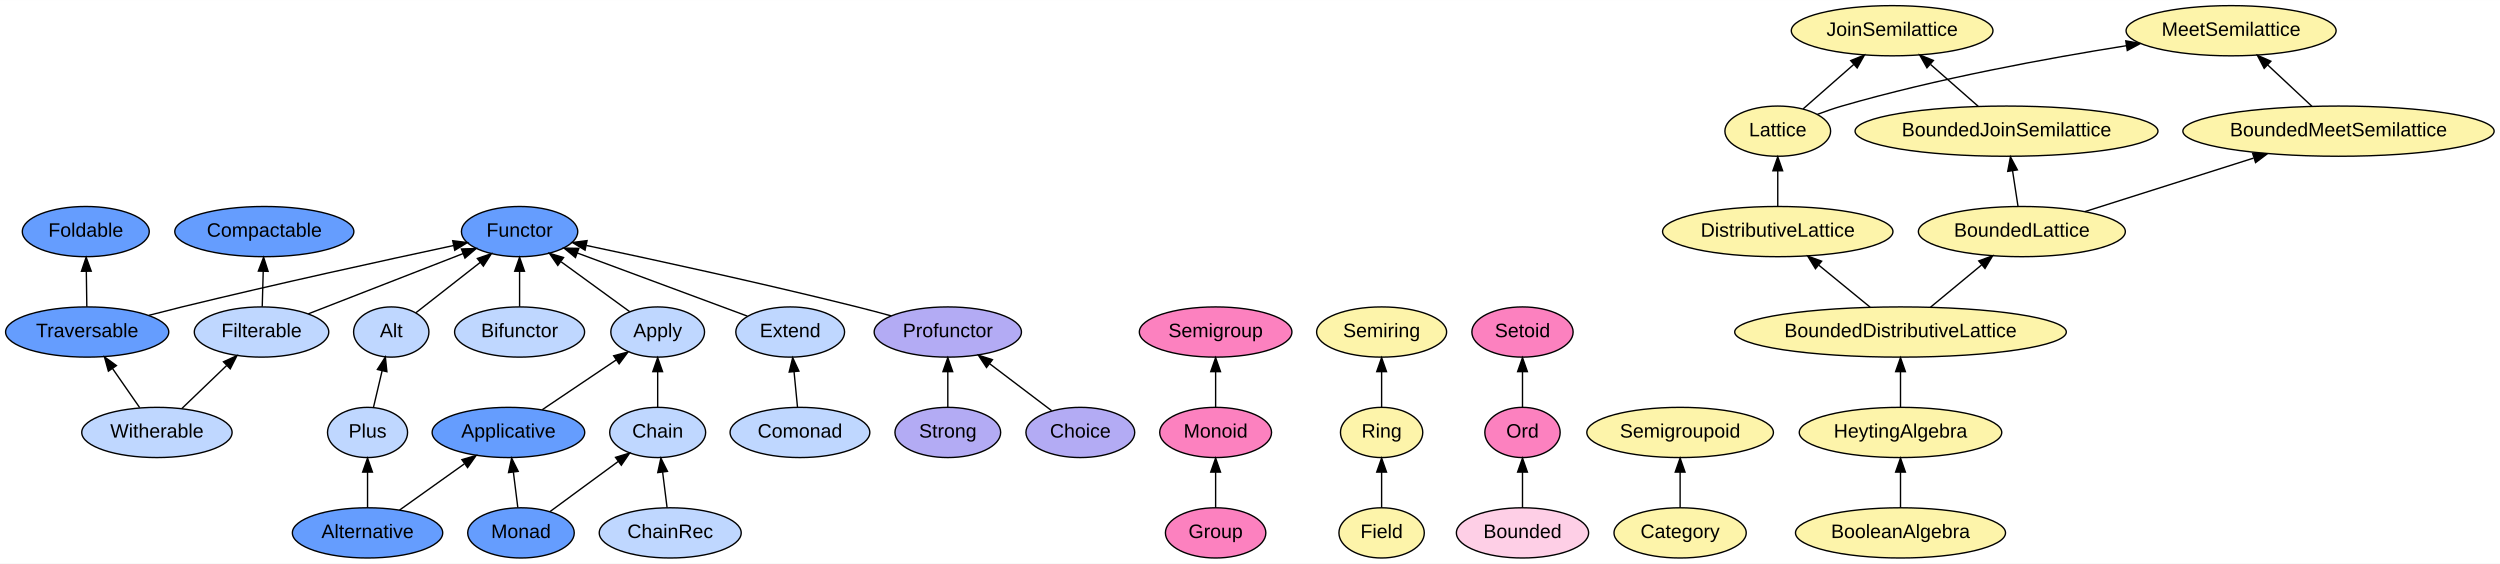
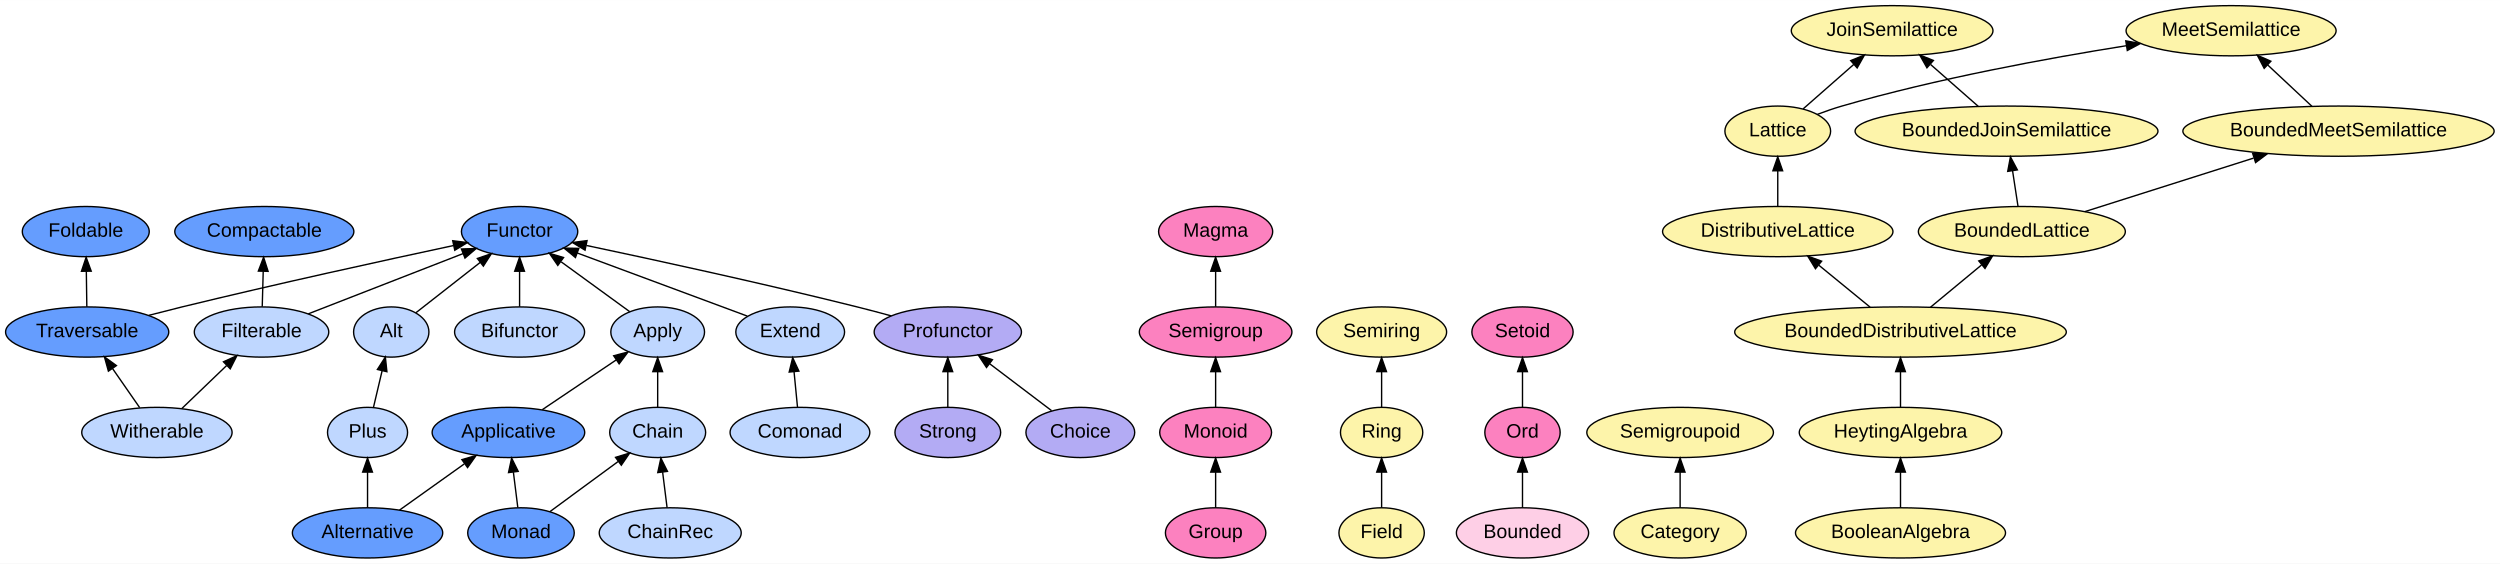
<svg xmlns="http://www.w3.org/2000/svg" xmlns:xlink="http://www.w3.org/1999/xlink" width="1792pt" height="404pt" viewBox="0.00 0.00 1792.28 404.00">
  <g id="graph0" class="graph" transform="scale(1 1) rotate(0) translate(4 400)">
    <polygon fill="#ffffff" stroke="transparent" points="-4,4 -4,-400 1788.285,-400 1788.285,4 -4,4" />
    <g id="node1" class="node">
      <g id="a_node1">
        <a xlink:href="./modules/Choice.ts.html" xlink:title="Choice">
          <ellipse fill="#b3abf4" stroke="#000000" cx="770.495" cy="-90" rx="38.993" ry="18" />
          <text text-anchor="middle" x="770.495" y="-86.3" font-family="arial" font-size="14.00" fill="#000000">Choice</text>
        </a>
      </g>
    </g>
    <g id="node2" class="node">
      <g id="a_node2">
        <a xlink:href="./modules/Profunctor.ts.html" xlink:title="Profunctor">
          <ellipse fill="#b3abf4" stroke="#000000" cx="675.495" cy="-162" rx="52.791" ry="18" />
          <text text-anchor="middle" x="675.495" y="-158.3" font-family="arial" font-size="14.00" fill="#000000">Profunctor</text>
        </a>
      </g>
    </g>
    <g id="edge2" class="edge">
      <path fill="none" stroke="#000000" d="M749.881,-105.623C736.926,-115.442 719.991,-128.276 705.554,-139.219" />
      <polygon fill="#000000" stroke="#000000" points="703.246,-136.576 697.39,-145.405 707.474,-142.155 703.246,-136.576" />
    </g>
-     <g id="node19" class="node">
-       <g id="a_node19">
+     <g id="node20" class="node">
+       <g id="a_node20">
        <a xlink:href="./modules/Functor.ts.html" xlink:title="Functor">
          <ellipse fill="#659dfe" stroke="#000000" cx="368.495" cy="-234" rx="41.693" ry="18" />
          <text text-anchor="middle" x="368.495" y="-230.3" font-family="arial" font-size="14.00" fill="#000000">Functor</text>
        </a>
      </g>
    </g>
-     <g id="edge10" class="edge">
+     <g id="edge11" class="edge">
      <path fill="none" stroke="#000000" d="M635.01,-173.552C626.91,-175.767 618.447,-178.013 610.495,-180 543.432,-196.756 465.285,-213.738 416.345,-224.07" />
      <polygon fill="#000000" stroke="#000000" points="415.425,-220.686 406.36,-226.171 416.866,-227.536 415.425,-220.686" />
    </g>
    <g id="node3" class="node">
      <g id="a_node3">
        <a xlink:href="./modules/Strong.ts.html" xlink:title="Strong">
          <ellipse fill="#b3abf4" stroke="#000000" cx="675.495" cy="-90" rx="37.894" ry="18" />
          <text text-anchor="middle" x="675.495" y="-86.3" font-family="arial" font-size="14.00" fill="#000000">Strong</text>
        </a>
      </g>
    </g>
    <g id="edge1" class="edge">
      <path fill="none" stroke="#000000" d="M675.495,-108.169C675.495,-115.869 675.495,-125.026 675.495,-133.583" />
      <polygon fill="#000000" stroke="#000000" points="671.995,-133.587 675.495,-143.587 678.995,-133.587 671.995,-133.587" />
    </g>
    <g id="node4" class="node">
      <g id="a_node4">
        <a xlink:href="./modules/Group.ts.html" xlink:title="Group">
          <ellipse fill="#fc81bf" stroke="#000000" cx="867.495" cy="-18" rx="35.995" ry="18" />
          <text text-anchor="middle" x="867.495" y="-14.3" font-family="arial" font-size="14.00" fill="#000000">Group</text>
        </a>
      </g>
    </g>
-     <g id="node5" class="node">
-       <g id="a_node5">
+     <g id="node6" class="node">
+       <g id="a_node6">
        <a xlink:href="./modules/Monoid.ts.html" xlink:title="Monoid">
          <ellipse fill="#fc81bf" stroke="#000000" cx="867.495" cy="-90" rx="40.094" ry="18" />
          <text text-anchor="middle" x="867.495" y="-86.3" font-family="arial" font-size="14.00" fill="#000000">Monoid</text>
        </a>
      </g>
    </g>
    <g id="edge3" class="edge">
      <path fill="none" stroke="#000000" d="M867.495,-36.169C867.495,-43.869 867.495,-53.026 867.495,-61.583" />
      <polygon fill="#000000" stroke="#000000" points="863.995,-61.587 867.495,-71.587 870.995,-61.587 863.995,-61.587" />
    </g>
-     <g id="node6" class="node">
-       <g id="a_node6">
+     <g id="node5" class="node">
+       <g id="a_node5">
+         <a xlink:href="./modules/Magma.ts.html" xlink:title="Magma">
+           <ellipse fill="#fc81bf" stroke="#000000" cx="867.495" cy="-234" rx="40.893" ry="18" />
+           <text text-anchor="middle" x="867.495" y="-230.3" font-family="arial" font-size="14.00" fill="#000000">Magma</text>
+         </a>
+       </g>
+     </g>
+     <g id="node7" class="node">
+       <g id="a_node7">
        <a xlink:href="./modules/Semigroup.ts.html" xlink:title="Semigroup">
          <ellipse fill="#fc81bf" stroke="#000000" cx="867.495" cy="-162" rx="54.691" ry="18" />
          <text text-anchor="middle" x="867.495" y="-158.3" font-family="arial" font-size="14.00" fill="#000000">Semigroup</text>
        </a>
      </g>
    </g>
    <g id="edge4" class="edge">
      <path fill="none" stroke="#000000" d="M867.495,-108.169C867.495,-115.869 867.495,-125.026 867.495,-133.583" />
      <polygon fill="#000000" stroke="#000000" points="863.995,-133.587 867.495,-143.587 870.995,-133.587 863.995,-133.587" />
    </g>
-     <g id="node7" class="node">
-       <g id="a_node7">
+     <g id="edge5" class="edge">
+       <path fill="none" stroke="#000000" d="M867.495,-180.169C867.495,-187.869 867.495,-197.026 867.495,-205.583" />
+       <polygon fill="#000000" stroke="#000000" points="863.995,-205.587 867.495,-215.587 870.995,-205.587 863.995,-205.587" />
+     </g>
+     <g id="node8" class="node">
+       <g id="a_node8">
        <a xlink:href="./modules/Field.ts.html" xlink:title="Field">
          <ellipse fill="#fdf4aa" stroke="#000000" cx="986.495" cy="-18" rx="30.595" ry="18" />
          <text text-anchor="middle" x="986.495" y="-14.3" font-family="arial" font-size="14.00" fill="#000000">Field</text>
        </a>
      </g>
    </g>
-     <g id="node8" class="node">
-       <g id="a_node8">
+     <g id="node9" class="node">
+       <g id="a_node9">
        <a xlink:href="./modules/Ring.ts.html" xlink:title="Ring">
          <ellipse fill="#fdf4aa" stroke="#000000" cx="986.495" cy="-90" rx="29.497" ry="18" />
          <text text-anchor="middle" x="986.495" y="-86.3" font-family="arial" font-size="14.00" fill="#000000">Ring</text>
        </a>
      </g>
    </g>
-     <g id="edge5" class="edge">
+     <g id="edge6" class="edge">
      <path fill="none" stroke="#000000" d="M986.495,-36.169C986.495,-43.869 986.495,-53.026 986.495,-61.583" />
      <polygon fill="#000000" stroke="#000000" points="982.995,-61.587 986.495,-71.587 989.995,-61.587 982.995,-61.587" />
    </g>
-     <g id="node9" class="node">
-       <g id="a_node9">
+     <g id="node10" class="node">
+       <g id="a_node10">
        <a xlink:href="./modules/Semiring.ts.html" xlink:title="Semiring">
          <ellipse fill="#fdf4aa" stroke="#000000" cx="986.495" cy="-162" rx="46.593" ry="18" />
          <text text-anchor="middle" x="986.495" y="-158.3" font-family="arial" font-size="14.00" fill="#000000">Semiring</text>
        </a>
      </g>
    </g>
-     <g id="edge6" class="edge">
+     <g id="edge7" class="edge">
      <path fill="none" stroke="#000000" d="M986.495,-108.169C986.495,-115.869 986.495,-125.026 986.495,-133.583" />
      <polygon fill="#000000" stroke="#000000" points="982.995,-133.587 986.495,-143.587 989.995,-133.587 982.995,-133.587" />
    </g>
-     <g id="node10" class="node">
-       <g id="a_node10">
+     <g id="node11" class="node">
+       <g id="a_node11">
        <a xlink:href="./modules/Ord.ts.html" xlink:title="Ord">
          <ellipse fill="#fc81bf" stroke="#000000" cx="1087.495" cy="-90" rx="27" ry="18" />
          <text text-anchor="middle" x="1087.495" y="-86.3" font-family="arial" font-size="14.00" fill="#000000">Ord</text>
        </a>
      </g>
    </g>
-     <g id="node11" class="node">
-       <g id="a_node11">
+     <g id="node12" class="node">
+       <g id="a_node12">
        <a xlink:href="./modules/Setoid.ts.html" xlink:title="Setoid">
          <ellipse fill="#fc81bf" stroke="#000000" cx="1087.495" cy="-162" rx="36.294" ry="18" />
          <text text-anchor="middle" x="1087.495" y="-158.3" font-family="arial" font-size="14.00" fill="#000000">Setoid</text>
        </a>
      </g>
    </g>
-     <g id="edge8" class="edge">
+     <g id="edge9" class="edge">
      <path fill="none" stroke="#000000" d="M1087.495,-108.169C1087.495,-115.869 1087.495,-125.026 1087.495,-133.583" />
      <polygon fill="#000000" stroke="#000000" points="1083.995,-133.587 1087.495,-143.587 1090.995,-133.587 1083.995,-133.587" />
    </g>
-     <g id="node12" class="node">
-       <g id="a_node12">
+     <g id="node13" class="node">
+       <g id="a_node13">
        <a xlink:href="./modules/Bounded.ts.html" xlink:title="Bounded">
          <ellipse fill="#fecfe6" stroke="#000000" cx="1087.495" cy="-18" rx="47.392" ry="18" />
          <text text-anchor="middle" x="1087.495" y="-14.3" font-family="arial" font-size="14.00" fill="#000000">Bounded</text>
        </a>
      </g>
    </g>
-     <g id="edge7" class="edge">
+     <g id="edge8" class="edge">
      <path fill="none" stroke="#000000" d="M1087.495,-36.169C1087.495,-43.869 1087.495,-53.026 1087.495,-61.583" />
      <polygon fill="#000000" stroke="#000000" points="1083.995,-61.587 1087.495,-71.587 1090.995,-61.587 1083.995,-61.587" />
    </g>
-     <g id="node13" class="node">
-       <g id="a_node13">
+     <g id="node14" class="node">
+       <g id="a_node14">
        <a xlink:href="./modules/Category.ts.html" xlink:title="Category">
          <ellipse fill="#fdf4aa" stroke="#000000" cx="1200.495" cy="-18" rx="47.392" ry="18" />
          <text text-anchor="middle" x="1200.495" y="-14.3" font-family="arial" font-size="14.00" fill="#000000">Category</text>
        </a>
      </g>
    </g>
-     <g id="node14" class="node">
-       <g id="a_node14">
+     <g id="node15" class="node">
+       <g id="a_node15">
        <a xlink:href="./modules/Semigroupoid.ts.html" xlink:title="Semigroupoid">
          <ellipse fill="#fdf4aa" stroke="#000000" cx="1200.495" cy="-90" rx="66.888" ry="18" />
          <text text-anchor="middle" x="1200.495" y="-86.3" font-family="arial" font-size="14.00" fill="#000000">Semigroupoid</text>
        </a>
      </g>
    </g>
-     <g id="edge9" class="edge">
+     <g id="edge10" class="edge">
      <path fill="none" stroke="#000000" d="M1200.495,-36.169C1200.495,-43.869 1200.495,-53.026 1200.495,-61.583" />
      <polygon fill="#000000" stroke="#000000" points="1196.995,-61.587 1200.495,-71.587 1203.995,-61.587 1196.995,-61.587" />
    </g>
-     <g id="node15" class="node">
-       <g id="a_node15">
+     <g id="node16" class="node">
+       <g id="a_node16">
        <a xlink:href="./modules/Alternative.ts.html" xlink:title="Alternative">
          <ellipse fill="#659dfe" stroke="#000000" cx="259.495" cy="-18" rx="53.891" ry="18" />
          <text text-anchor="middle" x="259.495" y="-14.3" font-family="arial" font-size="14.00" fill="#000000">Alternative</text>
        </a>
      </g>
    </g>
-     <g id="node16" class="node">
-       <g id="a_node16">
+     <g id="node17" class="node">
+       <g id="a_node17">
        <a xlink:href="./modules/Applicative.ts.html" xlink:title="Applicative">
          <ellipse fill="#659dfe" stroke="#000000" cx="360.495" cy="-90" rx="54.691" ry="18" />
          <text text-anchor="middle" x="360.495" y="-86.3" font-family="arial" font-size="14.00" fill="#000000">Applicative</text>
        </a>
      </g>
    </g>
-     <g id="edge13" class="edge">
+     <g id="edge14" class="edge">
      <path fill="none" stroke="#000000" d="M282.413,-34.338C296.133,-44.119 313.772,-56.692 328.812,-67.414" />
      <polygon fill="#000000" stroke="#000000" points="327.143,-70.523 337.317,-73.478 331.206,-64.823 327.143,-70.523" />
    </g>
-     <g id="node30" class="node">
-       <g id="a_node30">
+     <g id="node31" class="node">
+       <g id="a_node31">
        <a xlink:href="./modules/Plus.ts.html" xlink:title="Plus">
          <ellipse fill="#bfd7ff" stroke="#000000" cx="259.495" cy="-90" rx="28.695" ry="18" />
          <text text-anchor="middle" x="259.495" y="-86.3" font-family="arial" font-size="14.00" fill="#000000">Plus</text>
        </a>
      </g>
    </g>
-     <g id="edge14" class="edge">
+     <g id="edge15" class="edge">
      <path fill="none" stroke="#000000" d="M259.495,-36.169C259.495,-43.869 259.495,-53.026 259.495,-61.583" />
      <polygon fill="#000000" stroke="#000000" points="255.995,-61.587 259.495,-71.587 262.995,-61.587 255.995,-61.587" />
    </g>
-     <g id="node23" class="node">
-       <g id="a_node23">
+     <g id="node24" class="node">
+       <g id="a_node24">
        <a xlink:href="./modules/Apply.ts.html" xlink:title="Apply">
          <ellipse fill="#bfd7ff" stroke="#000000" cx="467.495" cy="-162" rx="33.595" ry="18" />
          <text text-anchor="middle" x="467.495" y="-158.3" font-family="arial" font-size="14.00" fill="#000000">Apply</text>
        </a>
      </g>
    </g>
-     <g id="edge17" class="edge">
+     <g id="edge18" class="edge">
      <path fill="none" stroke="#000000" d="M384.775,-106.338C400.527,-116.937 421.154,-130.817 437.869,-142.065" />
      <polygon fill="#000000" stroke="#000000" points="435.957,-144.997 446.207,-147.676 439.865,-139.189 435.957,-144.997" />
    </g>
-     <g id="node17" class="node">
-       <g id="a_node17">
+     <g id="node18" class="node">
+       <g id="a_node18">
        <a xlink:href="./modules/Compactable.ts.html" xlink:title="Compactable">
          <ellipse fill="#659dfe" stroke="#000000" cx="185.495" cy="-234" rx="64.189" ry="18" />
          <text text-anchor="middle" x="185.495" y="-230.3" font-family="arial" font-size="14.00" fill="#000000">Compactable</text>
        </a>
      </g>
    </g>
-     <g id="node18" class="node">
-       <g id="a_node18">
+     <g id="node19" class="node">
+       <g id="a_node19">
        <a xlink:href="./modules/Foldable.ts.html" xlink:title="Foldable">
          <ellipse fill="#659dfe" stroke="#000000" cx="57.495" cy="-234" rx="45.492" ry="18" />
          <text text-anchor="middle" x="57.495" y="-230.3" font-family="arial" font-size="14.00" fill="#000000">Foldable</text>
        </a>
      </g>
    </g>
-     <g id="node20" class="node">
-       <g id="a_node20">
+     <g id="node21" class="node">
+       <g id="a_node21">
        <a xlink:href="./modules/Monad.ts.html" xlink:title="Monad">
          <ellipse fill="#659dfe" stroke="#000000" cx="369.495" cy="-18" rx="38.194" ry="18" />
          <text text-anchor="middle" x="369.495" y="-14.3" font-family="arial" font-size="14.00" fill="#000000">Monad</text>
        </a>
      </g>
    </g>
-     <g id="edge16" class="edge">
+     <g id="edge17" class="edge">
      <path fill="none" stroke="#000000" d="M367.224,-36.169C366.261,-43.869 365.117,-53.026 364.047,-61.583" />
      <polygon fill="#000000" stroke="#000000" points="360.564,-61.23 362.796,-71.587 367.51,-62.098 360.564,-61.23" />
    </g>
-     <g id="node25" class="node">
-       <g id="a_node25">
+     <g id="node26" class="node">
+       <g id="a_node26">
        <a xlink:href="./modules/Chain.ts.html" xlink:title="Chain">
          <ellipse fill="#bfd7ff" stroke="#000000" cx="467.495" cy="-90" rx="34.394" ry="18" />
          <text text-anchor="middle" x="467.495" y="-86.3" font-family="arial" font-size="14.00" fill="#000000">Chain</text>
        </a>
      </g>
    </g>
-     <g id="edge19" class="edge">
+     <g id="edge20" class="edge">
      <path fill="none" stroke="#000000" d="M390.278,-33.269C404.5,-43.718 423.533,-57.701 439.144,-69.171" />
      <polygon fill="#000000" stroke="#000000" points="437.281,-72.145 447.412,-75.245 441.425,-66.504 437.281,-72.145" />
    </g>
-     <g id="node21" class="node">
-       <g id="a_node21">
+     <g id="node22" class="node">
+       <g id="a_node22">
        <a xlink:href="./modules/Traversable.ts.html" xlink:title="Traversable">
          <ellipse fill="#659dfe" stroke="#000000" cx="58.495" cy="-162" rx="58.49" ry="18" />
          <text text-anchor="middle" x="58.495" y="-158.3" font-family="arial" font-size="14.00" fill="#000000">Traversable</text>
        </a>
      </g>
    </g>
-     <g id="edge24" class="edge">
+     <g id="edge25" class="edge">
      <path fill="none" stroke="#000000" d="M58.242,-180.169C58.136,-187.869 58.008,-197.026 57.889,-205.583" />
      <polygon fill="#000000" stroke="#000000" points="54.39,-205.539 57.751,-215.587 61.389,-205.636 54.39,-205.539" />
    </g>
-     <g id="edge25" class="edge">
+     <g id="edge26" class="edge">
      <path fill="none" stroke="#000000" d="M102.691,-173.968C110.603,-176.034 118.783,-178.12 126.495,-180 193.847,-196.422 272.229,-213.553 321.11,-224.001" />
      <polygon fill="#000000" stroke="#000000" points="320.568,-227.464 331.078,-226.127 322.027,-220.618 320.568,-227.464" />
    </g>
-     <g id="node22" class="node">
-       <g id="a_node22">
+     <g id="node23" class="node">
+       <g id="a_node23">
        <a xlink:href="./modules/Alt.ts.html" xlink:title="Alt">
          <ellipse fill="#bfd7ff" stroke="#000000" cx="276.495" cy="-162" rx="27" ry="18" />
          <text text-anchor="middle" x="276.495" y="-158.3" font-family="arial" font-size="14.00" fill="#000000">Alt</text>
        </a>
      </g>
    </g>
-     <g id="edge11" class="edge">
+     <g id="edge12" class="edge">
      <path fill="none" stroke="#000000" d="M294.233,-175.882C307.274,-186.088 325.262,-200.166 340.269,-211.91" />
      <polygon fill="#000000" stroke="#000000" points="338.216,-214.748 348.248,-218.155 342.53,-209.235 338.216,-214.748" />
    </g>
-     <g id="edge18" class="edge">
+     <g id="edge19" class="edge">
      <path fill="none" stroke="#000000" d="M447.461,-176.57C433.35,-186.833 414.216,-200.748 398.317,-212.311" />
      <polygon fill="#000000" stroke="#000000" points="395.898,-209.742 389.87,-218.455 400.016,-215.404 395.898,-209.742" />
    </g>
-     <g id="node24" class="node">
-       <g id="a_node24">
+     <g id="node25" class="node">
+       <g id="a_node25">
        <a xlink:href="./modules/Bifunctor.ts.html" xlink:title="Bifunctor">
          <ellipse fill="#bfd7ff" stroke="#000000" cx="368.495" cy="-162" rx="46.593" ry="18" />
          <text text-anchor="middle" x="368.495" y="-158.3" font-family="arial" font-size="14.00" fill="#000000">Bifunctor</text>
        </a>
      </g>
    </g>
-     <g id="edge12" class="edge">
+     <g id="edge13" class="edge">
      <path fill="none" stroke="#000000" d="M368.495,-180.169C368.495,-187.869 368.495,-197.026 368.495,-205.583" />
      <polygon fill="#000000" stroke="#000000" points="364.995,-205.587 368.495,-215.587 371.995,-205.587 364.995,-205.587" />
    </g>
-     <g id="edge20" class="edge">
+     <g id="edge21" class="edge">
      <path fill="none" stroke="#000000" d="M467.495,-108.169C467.495,-115.869 467.495,-125.026 467.495,-133.583" />
      <polygon fill="#000000" stroke="#000000" points="463.995,-133.587 467.495,-143.587 470.995,-133.587 463.995,-133.587" />
    </g>
-     <g id="node26" class="node">
-       <g id="a_node26">
+     <g id="node27" class="node">
+       <g id="a_node27">
        <a xlink:href="./modules/ChainRec.ts.html" xlink:title="ChainRec">
          <ellipse fill="#bfd7ff" stroke="#000000" cx="476.495" cy="-18" rx="50.892" ry="18" />
          <text text-anchor="middle" x="476.495" y="-14.3" font-family="arial" font-size="14.00" fill="#000000">ChainRec</text>
        </a>
      </g>
    </g>
-     <g id="edge21" class="edge">
+     <g id="edge22" class="edge">
      <path fill="none" stroke="#000000" d="M474.224,-36.169C473.261,-43.869 472.117,-53.026 471.047,-61.583" />
      <polygon fill="#000000" stroke="#000000" points="467.564,-61.23 469.796,-71.587 474.51,-62.098 467.564,-61.23" />
    </g>
-     <g id="node27" class="node">
-       <g id="a_node27">
+     <g id="node28" class="node">
+       <g id="a_node28">
        <a xlink:href="./modules/Comonad.ts.html" xlink:title="Comonad">
          <ellipse fill="#bfd7ff" stroke="#000000" cx="569.495" cy="-90" rx="50.091" ry="18" />
          <text text-anchor="middle" x="569.495" y="-86.3" font-family="arial" font-size="14.00" fill="#000000">Comonad</text>
        </a>
      </g>
    </g>
-     <g id="node28" class="node">
-       <g id="a_node28">
+     <g id="node29" class="node">
+       <g id="a_node29">
        <a xlink:href="./modules/Extend.ts.html" xlink:title="Extend">
          <ellipse fill="#bfd7ff" stroke="#000000" cx="562.495" cy="-162" rx="38.993" ry="18" />
          <text text-anchor="middle" x="562.495" y="-158.3" font-family="arial" font-size="14.00" fill="#000000">Extend</text>
        </a>
      </g>
    </g>
-     <g id="edge22" class="edge">
+     <g id="edge23" class="edge">
      <path fill="none" stroke="#000000" d="M567.728,-108.169C566.98,-115.869 566.09,-125.026 565.258,-133.583" />
      <polygon fill="#000000" stroke="#000000" points="561.769,-133.295 564.285,-143.587 568.736,-133.972 561.769,-133.295" />
    </g>
-     <g id="edge23" class="edge">
+     <g id="edge24" class="edge">
      <path fill="none" stroke="#000000" d="M531.755,-173.409C498.801,-185.639 446.303,-205.123 409.767,-218.682" />
      <polygon fill="#000000" stroke="#000000" points="408.538,-215.405 400.381,-222.166 410.974,-221.968 408.538,-215.405" />
    </g>
-     <g id="node29" class="node">
-       <g id="a_node29">
+     <g id="node30" class="node">
+       <g id="a_node30">
        <a xlink:href="./modules/Filterable.ts.html" xlink:title="Filterable">
          <ellipse fill="#bfd7ff" stroke="#000000" cx="183.495" cy="-162" rx="48.192" ry="18" />
          <text text-anchor="middle" x="183.495" y="-158.3" font-family="arial" font-size="14.00" fill="#000000">Filterable</text>
        </a>
      </g>
    </g>
-     <g id="edge27" class="edge">
+     <g id="edge28" class="edge">
      <path fill="none" stroke="#000000" d="M184,-180.169C184.213,-187.869 184.468,-197.026 184.706,-205.583" />
      <polygon fill="#000000" stroke="#000000" points="181.207,-205.688 184.983,-215.587 188.204,-205.493 181.207,-205.688" />
    </g>
-     <g id="edge26" class="edge">
+     <g id="edge27" class="edge">
      <path fill="none" stroke="#000000" d="M216.997,-175.039C248.176,-187.173 294.704,-205.282 327.963,-218.226" />
      <polygon fill="#000000" stroke="#000000" points="326.809,-221.532 337.397,-221.897 329.348,-215.008 326.809,-221.532" />
    </g>
-     <g id="edge15" class="edge">
+     <g id="edge16" class="edge">
      <path fill="none" stroke="#000000" d="M263.785,-108.169C265.651,-116.073 267.88,-125.513 269.946,-134.263" />
      <polygon fill="#000000" stroke="#000000" points="266.561,-135.159 272.265,-144.087 273.374,-133.55 266.561,-135.159" />
    </g>
-     <g id="node31" class="node">
-       <g id="a_node31">
+     <g id="node32" class="node">
+       <g id="a_node32">
        <a xlink:href="./modules/Witherable.ts.html" xlink:title="Witherable">
          <ellipse fill="#bfd7ff" stroke="#000000" cx="108.495" cy="-90" rx="53.891" ry="18" />
          <text text-anchor="middle" x="108.495" y="-86.3" font-family="arial" font-size="14.00" fill="#000000">Witherable</text>
        </a>
      </g>
    </g>
-     <g id="edge28" class="edge">
+     <g id="edge29" class="edge">
      <path fill="none" stroke="#000000" d="M96.135,-107.798C90.246,-116.279 83.086,-126.588 76.599,-135.93" />
      <polygon fill="#000000" stroke="#000000" points="73.715,-133.947 70.885,-144.157 79.464,-137.94 73.715,-133.947" />
    </g>
-     <g id="edge29" class="edge">
+     <g id="edge30" class="edge">
      <path fill="none" stroke="#000000" d="M126.269,-107.063C135.889,-116.299 147.931,-127.859 158.484,-137.989" />
      <polygon fill="#000000" stroke="#000000" points="156.211,-140.659 165.848,-145.06 161.058,-135.609 156.211,-140.659" />
    </g>
-     <g id="node32" class="node">
-       <g id="a_node32">
+     <g id="node33" class="node">
+       <g id="a_node33">
        <a xlink:href="./modules/BooleanAlgebra.ts.html" xlink:title="BooleanAlgebra">
          <ellipse fill="#fdf4aa" stroke="#000000" cx="1358.495" cy="-18" rx="75.287" ry="18" />
          <text text-anchor="middle" x="1358.495" y="-14.3" font-family="arial" font-size="14.00" fill="#000000">BooleanAlgebra</text>
        </a>
      </g>
    </g>
-     <g id="node38" class="node">
-       <g id="a_node38">
+     <g id="node39" class="node">
+       <g id="a_node39">
        <a xlink:href="./modules/HeytingAlgebra.ts.html" xlink:title="HeytingAlgebra">
          <ellipse fill="#fdf4aa" stroke="#000000" cx="1358.495" cy="-90" rx="72.588" ry="18" />
          <text text-anchor="middle" x="1358.495" y="-86.3" font-family="arial" font-size="14.00" fill="#000000">HeytingAlgebra</text>
        </a>
      </g>
    </g>
-     <g id="edge30" class="edge">
+     <g id="edge31" class="edge">
      <path fill="none" stroke="#000000" d="M1358.495,-36.169C1358.495,-43.869 1358.495,-53.026 1358.495,-61.583" />
      <polygon fill="#000000" stroke="#000000" points="1354.995,-61.587 1358.495,-71.587 1361.995,-61.587 1354.995,-61.587" />
    </g>
-     <g id="node33" class="node">
-       <g id="a_node33">
+     <g id="node34" class="node">
+       <g id="a_node34">
        <a xlink:href="./modules/BoundedDistributiveLattice.ts.html" xlink:title="BoundedDistributiveLattice">
          <ellipse fill="#fdf4aa" stroke="#000000" cx="1358.495" cy="-162" rx="118.879" ry="18" />
          <text text-anchor="middle" x="1358.495" y="-158.3" font-family="arial" font-size="14.00" fill="#000000">BoundedDistributiveLattice</text>
        </a>
      </g>
    </g>
-     <g id="node35" class="node">
-       <g id="a_node35">
+     <g id="node36" class="node">
+       <g id="a_node36">
        <a xlink:href="./modules/BoundedLattice.ts.html" xlink:title="BoundedLattice">
          <ellipse fill="#fdf4aa" stroke="#000000" cx="1445.495" cy="-234" rx="74.187" ry="18" />
          <text text-anchor="middle" x="1445.495" y="-230.3" font-family="arial" font-size="14.00" fill="#000000">BoundedLattice</text>
        </a>
      </g>
    </g>
-     <g id="edge32" class="edge">
+     <g id="edge33" class="edge">
      <path fill="none" stroke="#000000" d="M1380,-179.798C1391.039,-188.933 1404.642,-200.191 1416.585,-210.075" />
      <polygon fill="#000000" stroke="#000000" points="1414.601,-212.976 1424.537,-216.655 1419.064,-207.583 1414.601,-212.976" />
    </g>
-     <g id="node37" class="node">
-       <g id="a_node37">
+     <g id="node38" class="node">
+       <g id="a_node38">
        <a xlink:href="./modules/DistributiveLattice.ts.html" xlink:title="DistributiveLattice">
          <ellipse fill="#fdf4aa" stroke="#000000" cx="1270.495" cy="-234" rx="82.585" ry="18" />
          <text text-anchor="middle" x="1270.495" y="-230.3" font-family="arial" font-size="14.00" fill="#000000">DistributiveLattice</text>
        </a>
      </g>
    </g>
-     <g id="edge34" class="edge">
+     <g id="edge35" class="edge">
      <path fill="none" stroke="#000000" d="M1336.742,-179.798C1325.659,-188.865 1312.021,-200.024 1300.005,-209.855" />
      <polygon fill="#000000" stroke="#000000" points="1297.521,-207.366 1291.997,-216.407 1301.953,-212.783 1297.521,-207.366" />
    </g>
-     <g id="node34" class="node">
-       <g id="a_node34">
+     <g id="node35" class="node">
+       <g id="a_node35">
        <a xlink:href="./modules/BoundedJoinSemilattice.ts.html" xlink:title="BoundedJoinSemilattice">
          <ellipse fill="#fdf4aa" stroke="#000000" cx="1434.495" cy="-306" rx="108.581" ry="18" />
          <text text-anchor="middle" x="1434.495" y="-302.3" font-family="arial" font-size="14.00" fill="#000000">BoundedJoinSemilattice</text>
        </a>
      </g>
    </g>
-     <g id="node39" class="node">
-       <g id="a_node39">
+     <g id="node40" class="node">
+       <g id="a_node40">
        <a xlink:href="./modules/JoinSemilattice.ts.html" xlink:title="JoinSemilattice">
          <ellipse fill="#fdf4aa" stroke="#000000" cx="1352.495" cy="-378" rx="72.287" ry="18" />
          <text text-anchor="middle" x="1352.495" y="-374.3" font-family="arial" font-size="14.00" fill="#000000">JoinSemilattice</text>
        </a>
      </g>
    </g>
-     <g id="edge38" class="edge">
+     <g id="edge39" class="edge">
      <path fill="none" stroke="#000000" d="M1414.225,-323.798C1403.921,-332.845 1391.246,-343.974 1380.068,-353.789" />
      <polygon fill="#000000" stroke="#000000" points="1377.454,-351.427 1372.248,-360.655 1382.072,-356.687 1377.454,-351.427" />
    </g>
-     <g id="edge33" class="edge">
+     <g id="edge34" class="edge">
      <path fill="none" stroke="#000000" d="M1442.719,-252.169C1441.543,-259.869 1440.144,-269.026 1438.836,-277.583" />
      <polygon fill="#000000" stroke="#000000" points="1435.358,-277.173 1437.308,-287.587 1442.278,-278.23 1435.358,-277.173" />
    </g>
-     <g id="node36" class="node">
-       <g id="a_node36">
+     <g id="node37" class="node">
+       <g id="a_node37">
        <a xlink:href="./modules/BoundedMeetSemilattice.ts.html" xlink:title="BoundedMeetSemilattice">
          <ellipse fill="#fdf4aa" stroke="#000000" cx="1672.495" cy="-306" rx="111.581" ry="18" />
          <text text-anchor="middle" x="1672.495" y="-302.3" font-family="arial" font-size="14.00" fill="#000000">BoundedMeetSemilattice</text>
        </a>
      </g>
    </g>
-     <g id="edge39" class="edge">
+     <g id="edge40" class="edge">
      <path fill="none" stroke="#000000" d="M1490.614,-248.311C1525.272,-259.304 1573.491,-274.598 1611.573,-286.677" />
      <polygon fill="#000000" stroke="#000000" points="1610.933,-290.146 1621.523,-289.833 1613.049,-283.473 1610.933,-290.146" />
    </g>
-     <g id="node41" class="node">
-       <g id="a_node41">
+     <g id="node42" class="node">
+       <g id="a_node42">
        <a xlink:href="./modules/MeetSemilattice.ts.html" xlink:title="MeetSemilattice">
          <ellipse fill="#fdf4aa" stroke="#000000" cx="1595.495" cy="-378" rx="75.287" ry="18" />
          <text text-anchor="middle" x="1595.495" y="-374.3" font-family="arial" font-size="14.00" fill="#000000">MeetSemilattice</text>
        </a>
      </g>
    </g>
-     <g id="edge40" class="edge">
+     <g id="edge41" class="edge">
      <path fill="none" stroke="#000000" d="M1653.461,-323.798C1643.857,-332.778 1632.059,-343.81 1621.62,-353.571" />
      <polygon fill="#000000" stroke="#000000" points="1619.223,-351.021 1614.31,-360.407 1624.004,-356.134 1619.223,-351.021" />
    </g>
-     <g id="node40" class="node">
-       <g id="a_node40">
+     <g id="node41" class="node">
+       <g id="a_node41">
        <a xlink:href="./modules/Lattice.ts.html" xlink:title="Lattice">
          <ellipse fill="#fdf4aa" stroke="#000000" cx="1270.495" cy="-306" rx="37.894" ry="18" />
          <text text-anchor="middle" x="1270.495" y="-302.3" font-family="arial" font-size="14.00" fill="#000000">Lattice</text>
        </a>
      </g>
    </g>
-     <g id="edge35" class="edge">
+     <g id="edge36" class="edge">
      <path fill="none" stroke="#000000" d="M1270.495,-252.169C1270.495,-259.869 1270.495,-269.026 1270.495,-277.583" />
      <polygon fill="#000000" stroke="#000000" points="1266.995,-277.587 1270.495,-287.587 1273.995,-277.587 1266.995,-277.587" />
    </g>
-     <g id="edge31" class="edge">
+     <g id="edge32" class="edge">
      <path fill="none" stroke="#000000" d="M1358.495,-108.169C1358.495,-115.869 1358.495,-125.026 1358.495,-133.583" />
      <polygon fill="#000000" stroke="#000000" points="1354.995,-133.587 1358.495,-143.587 1361.995,-133.587 1354.995,-133.587" />
    </g>
-     <g id="edge36" class="edge">
+     <g id="edge37" class="edge">
      <path fill="none" stroke="#000000" d="M1288.693,-321.979C1299.376,-331.359 1313.087,-343.398 1325.058,-353.909" />
      <polygon fill="#000000" stroke="#000000" points="1322.802,-356.586 1332.625,-360.554 1327.42,-351.325 1322.802,-356.586" />
    </g>
-     <g id="edge37" class="edge">
+     <g id="edge38" class="edge">
      <path fill="none" stroke="#000000" d="M1298.927,-318.052C1304.677,-320.226 1310.729,-322.329 1316.495,-324 1384.443,-343.692 1463.804,-358.266 1520.476,-367.277" />
      <polygon fill="#000000" stroke="#000000" points="1520.01,-370.747 1530.431,-368.84 1521.095,-363.832 1520.01,-370.747" />
    </g>
  </g>
</svg>
